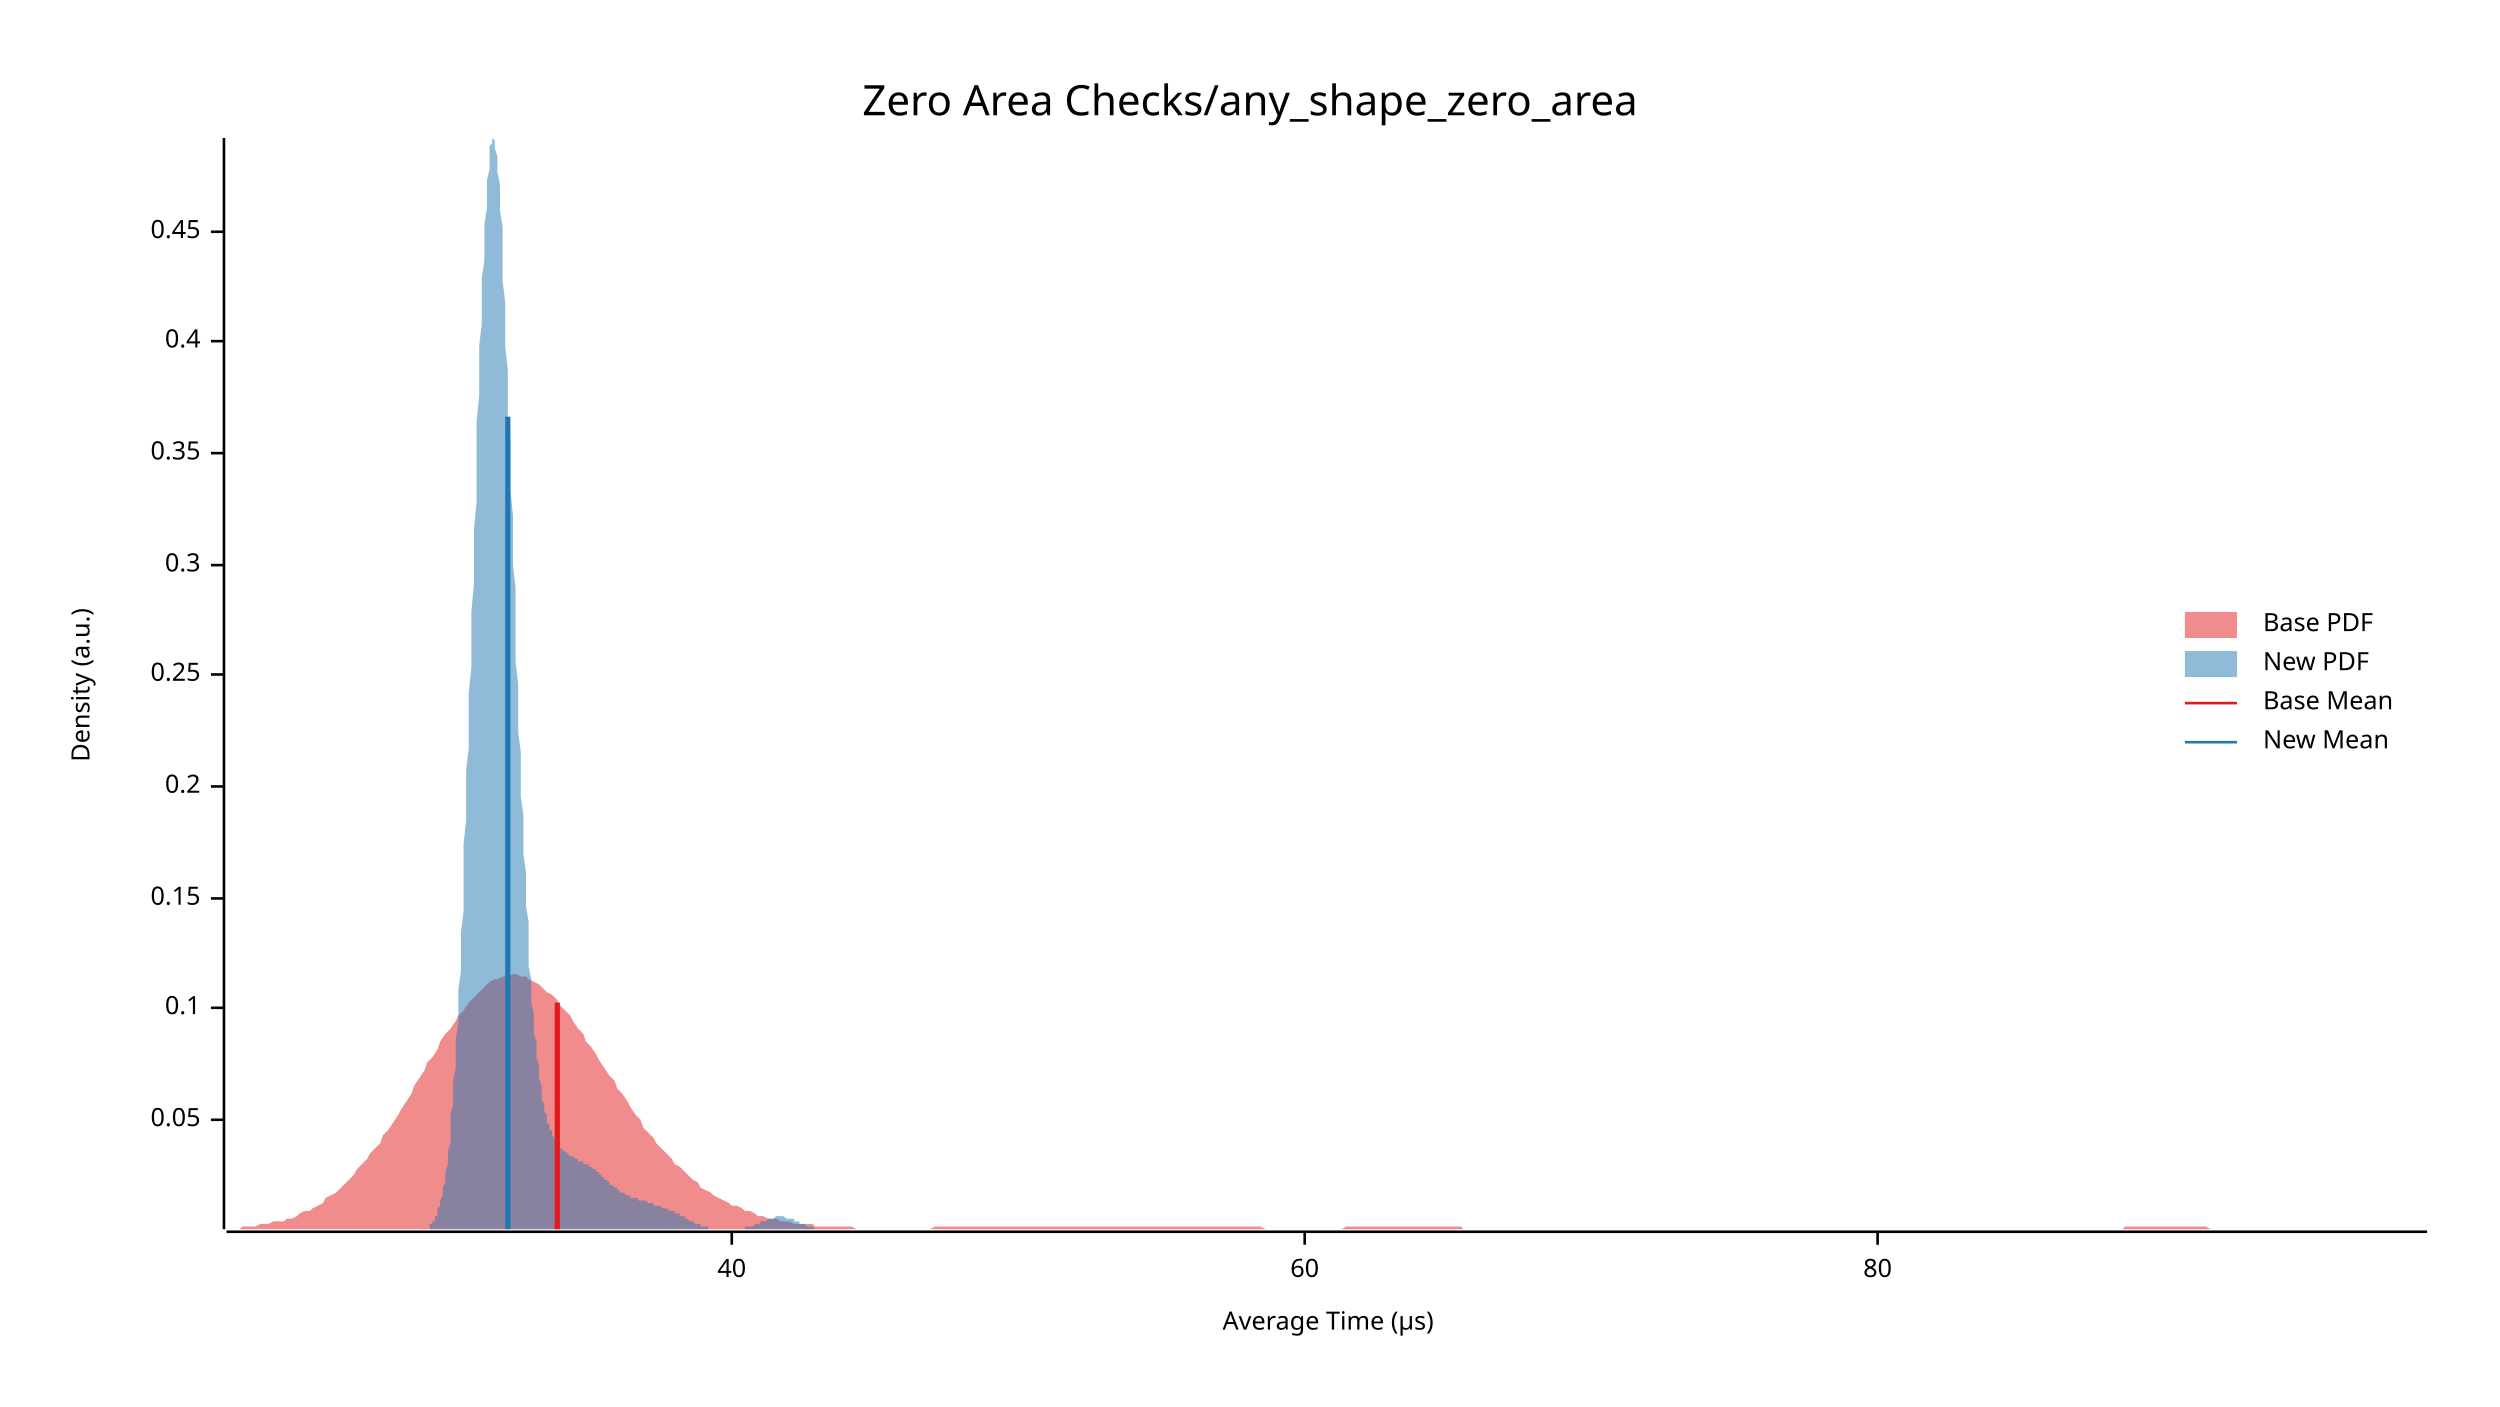
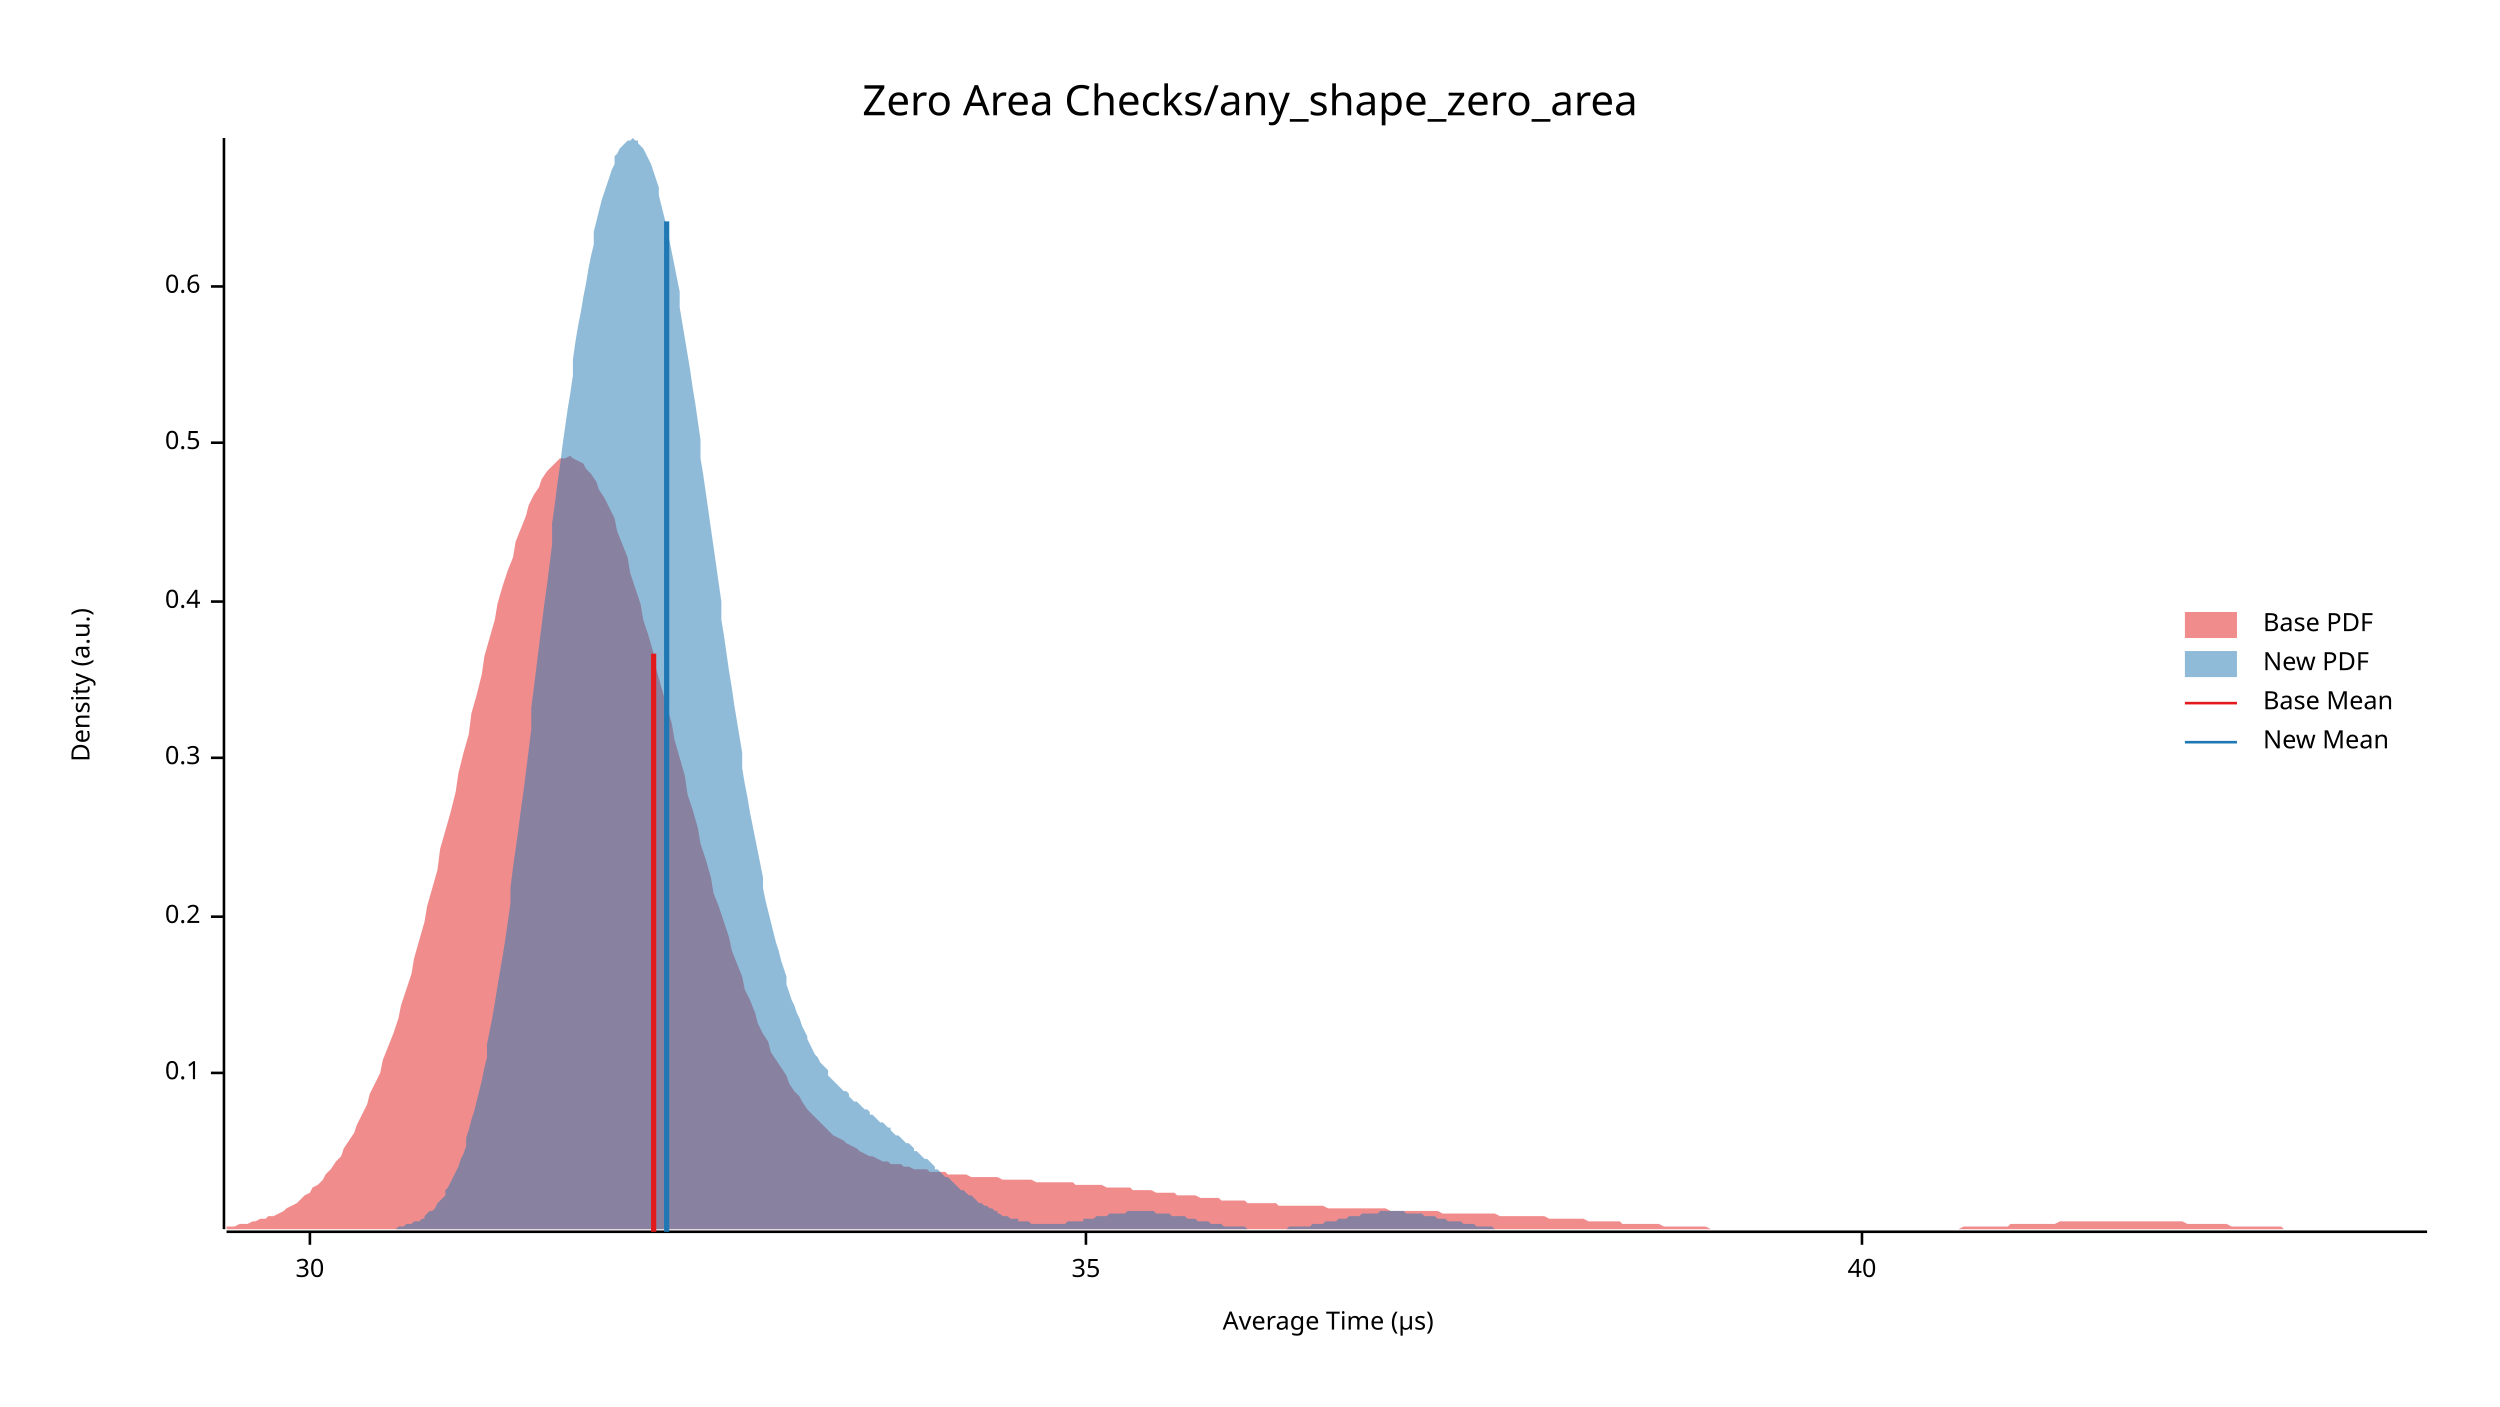
<svg xmlns="http://www.w3.org/2000/svg" width="960" height="540" viewBox="0 0 960 540">
  <text x="480" y="32" dy="0.76em" text-anchor="middle" font-family="sans-serif" font-size="16.129" opacity="1" fill="#000000">
Zero Area Checks/any_shape_zero_area
</text>
  <text x="27" y="263" dy="0.76em" text-anchor="middle" font-family="sans-serif" font-size="9.677" opacity="1" fill="#000000" transform="rotate(270, 27, 263)">
Density (a.u.)
</text>
  <text x="510" y="513" dy="-0.5ex" text-anchor="middle" font-family="sans-serif" font-size="9.677" opacity="1" fill="#000000">
Average Time (µs)
</text>
  <polyline fill="none" opacity="1" stroke="#000000" stroke-width="1" points="86,53 86,472 " />
-   <text x="77" y="430" dy="0.5ex" text-anchor="end" font-family="sans-serif" font-size="9.677" opacity="1" fill="#000000">
- 0.05
- </text>
-   <polyline fill="none" opacity="1" stroke="#000000" stroke-width="1" points="81,430 86,430 " />
-   <text x="77" y="387" dy="0.5ex" text-anchor="end" font-family="sans-serif" font-size="9.677" opacity="1" fill="#000000">
+   <text x="77" y="412" dy="0.5ex" text-anchor="end" font-family="sans-serif" font-size="9.677" opacity="1" fill="#000000">
0.1
</text>
-   <polyline fill="none" opacity="1" stroke="#000000" stroke-width="1" points="81,387 86,387 " />
-   <text x="77" y="345" dy="0.5ex" text-anchor="end" font-family="sans-serif" font-size="9.677" opacity="1" fill="#000000">
- 0.15
- </text>
-   <polyline fill="none" opacity="1" stroke="#000000" stroke-width="1" points="81,345 86,345 " />
-   <text x="77" y="302" dy="0.5ex" text-anchor="end" font-family="sans-serif" font-size="9.677" opacity="1" fill="#000000">
+   <polyline fill="none" opacity="1" stroke="#000000" stroke-width="1" points="81,412 86,412 " />
+   <text x="77" y="352" dy="0.5ex" text-anchor="end" font-family="sans-serif" font-size="9.677" opacity="1" fill="#000000">
0.2
</text>
-   <polyline fill="none" opacity="1" stroke="#000000" stroke-width="1" points="81,302 86,302 " />
-   <text x="77" y="259" dy="0.5ex" text-anchor="end" font-family="sans-serif" font-size="9.677" opacity="1" fill="#000000">
- 0.25
- </text>
-   <polyline fill="none" opacity="1" stroke="#000000" stroke-width="1" points="81,259 86,259 " />
-   <text x="77" y="217" dy="0.5ex" text-anchor="end" font-family="sans-serif" font-size="9.677" opacity="1" fill="#000000">
+   <polyline fill="none" opacity="1" stroke="#000000" stroke-width="1" points="81,352 86,352 " />
+   <text x="77" y="291" dy="0.5ex" text-anchor="end" font-family="sans-serif" font-size="9.677" opacity="1" fill="#000000">
0.3
</text>
-   <polyline fill="none" opacity="1" stroke="#000000" stroke-width="1" points="81,217 86,217 " />
-   <text x="77" y="174" dy="0.5ex" text-anchor="end" font-family="sans-serif" font-size="9.677" opacity="1" fill="#000000">
- 0.35
- </text>
-   <polyline fill="none" opacity="1" stroke="#000000" stroke-width="1" points="81,174 86,174 " />
-   <text x="77" y="131" dy="0.5ex" text-anchor="end" font-family="sans-serif" font-size="9.677" opacity="1" fill="#000000">
+   <polyline fill="none" opacity="1" stroke="#000000" stroke-width="1" points="81,291 86,291 " />
+   <text x="77" y="231" dy="0.5ex" text-anchor="end" font-family="sans-serif" font-size="9.677" opacity="1" fill="#000000">
0.4
</text>
-   <polyline fill="none" opacity="1" stroke="#000000" stroke-width="1" points="81,131 86,131 " />
-   <text x="77" y="89" dy="0.5ex" text-anchor="end" font-family="sans-serif" font-size="9.677" opacity="1" fill="#000000">
- 0.45
+   <polyline fill="none" opacity="1" stroke="#000000" stroke-width="1" points="81,231 86,231 " />
+   <text x="77" y="170" dy="0.5ex" text-anchor="end" font-family="sans-serif" font-size="9.677" opacity="1" fill="#000000">
+ 0.5
</text>
-   <polyline fill="none" opacity="1" stroke="#000000" stroke-width="1" points="81,89 86,89 " />
+   <polyline fill="none" opacity="1" stroke="#000000" stroke-width="1" points="81,170 86,170 " />
+   <text x="77" y="110" dy="0.5ex" text-anchor="end" font-family="sans-serif" font-size="9.677" opacity="1" fill="#000000">
+ 0.6
+ </text>
+   <polyline fill="none" opacity="1" stroke="#000000" stroke-width="1" points="81,110 86,110 " />
  <polyline fill="none" opacity="1" stroke="#000000" stroke-width="1" points="87,473 932,473 " />
-   <text x="281" y="483" dy="0.76em" text-anchor="middle" font-family="sans-serif" font-size="9.677" opacity="1" fill="#000000">
+   <text x="119" y="483" dy="0.76em" text-anchor="middle" font-family="sans-serif" font-size="9.677" opacity="1" fill="#000000">
+ 30
+ </text>
+   <polyline fill="none" opacity="1" stroke="#000000" stroke-width="1" points="119,473 119,478 " />
+   <text x="417" y="483" dy="0.76em" text-anchor="middle" font-family="sans-serif" font-size="9.677" opacity="1" fill="#000000">
+ 35
+ </text>
+   <polyline fill="none" opacity="1" stroke="#000000" stroke-width="1" points="417,473 417,478 " />
+   <text x="715" y="483" dy="0.76em" text-anchor="middle" font-family="sans-serif" font-size="9.677" opacity="1" fill="#000000">
40
</text>
-   <polyline fill="none" opacity="1" stroke="#000000" stroke-width="1" points="281,473 281,478 " />
-   <text x="501" y="483" dy="0.76em" text-anchor="middle" font-family="sans-serif" font-size="9.677" opacity="1" fill="#000000">
- 60
- </text>
-   <polyline fill="none" opacity="1" stroke="#000000" stroke-width="1" points="501,473 501,478 " />
-   <text x="721" y="483" dy="0.76em" text-anchor="middle" font-family="sans-serif" font-size="9.677" opacity="1" fill="#000000">
- 80
- </text>
-   <polyline fill="none" opacity="1" stroke="#000000" stroke-width="1" points="721,473 721,478 " />
-   <polygon opacity="0.5" fill="#E31A1C" points="87,472 88,472 90,472 92,472 93,471 95,471 97,471 98,471 100,470 102,470 103,470 105,469 107,469 109,469 110,468 112,468 114,467 115,466 117,465 119,465 120,464 122,463 124,462 125,460 127,459 129,458 131,456 132,455 134,453 136,451 137,449 139,447 141,445 142,443 144,441 146,439 147,436 149,434 151,431 153,428 154,426 156,423 158,420 159,417 161,414 163,411 164,408 166,406 168,403 169,400 171,397 173,395 175,392 176,390 178,388 180,385 181,384 183,382 185,380 186,379 188,377 190,376 191,376 193,375 195,375 197,374 198,374 200,375 202,375 203,376 205,377 207,378 208,379 210,381 212,382 214,384 215,386 217,388 219,390 220,392 222,395 224,397 225,400 227,402 229,405 230,407 232,410 234,413 236,415 237,418 239,420 241,423 242,425 244,428 246,430 247,433 249,435 251,437 252,439 254,441 256,443 258,445 259,447 261,448 263,450 264,451 266,453 268,454 269,456 271,457 273,458 274,459 276,460 278,461 280,462 281,463 283,463 285,464 286,465 288,465 290,466 291,467 293,467 295,468 296,468 298,468 300,469 302,469 303,469 305,470 307,470 308,470 310,470 312,470 313,471 315,471 317,471 318,471 320,471 322,471 324,471 325,471 327,471 329,472 330,472 332,472 334,472 335,472 337,472 339,472 341,472 342,472 344,472 346,472 347,472 349,472 351,472 352,472 354,472 356,472 357,472 359,471 361,471 363,471 364,471 366,471 368,471 369,471 371,471 373,471 374,471 376,471 378,471 379,471 381,471 383,471 385,471 386,471 388,471 390,471 391,471 393,471 395,471 396,471 398,471 400,471 401,471 403,471 405,471 407,471 408,471 410,471 412,471 413,471 415,471 417,471 418,471 420,471 422,471 423,471 425,471 427,471 429,471 430,471 432,471 434,471 435,471 437,471 439,471 440,471 442,471 444,471 445,471 447,471 449,471 451,471 452,471 454,471 456,471 457,471 459,471 461,471 462,471 464,471 466,471 468,471 469,471 471,471 473,471 474,471 476,471 478,471 479,471 481,471 483,471 484,471 486,472 488,472 490,472 491,472 493,472 495,472 496,472 498,472 500,472 501,472 503,472 505,472 506,472 508,472 510,472 512,472 513,472 515,472 517,471 518,471 520,471 522,471 523,471 525,471 527,471 528,471 530,471 532,471 534,471 535,471 537,471 539,471 540,471 542,471 544,471 545,471 547,471 549,471 550,471 552,471 554,471 556,471 557,471 559,471 561,471 562,472 564,472 566,472 567,472 569,472 571,472 573,472 574,472 576,472 578,472 579,472 581,472 583,472 584,472 586,472 588,472 589,472 591,472 593,472 595,472 596,472 598,472 600,472 601,472 603,472 605,472 606,472 608,472 610,472 611,472 613,472 615,472 617,472 618,472 620,472 622,472 623,472 625,472 627,472 628,472 630,472 632,472 633,472 635,472 637,472 639,472 640,472 642,472 644,472 645,472 647,472 649,472 650,472 652,472 654,472 655,472 657,472 659,472 661,472 662,472 664,472 666,472 667,472 669,472 671,472 672,472 674,472 676,472 677,472 679,472 681,472 683,472 684,472 686,472 688,472 689,472 691,472 693,472 694,472 696,472 698,472 700,472 701,472 703,472 705,472 706,472 708,472 710,472 711,472 713,472 715,472 716,472 718,472 720,472 722,472 723,472 725,472 727,472 728,472 730,472 732,472 733,472 735,472 737,472 738,472 740,472 742,472 744,472 745,472 747,472 749,472 750,472 752,472 754,472 755,472 757,472 759,472 760,472 762,472 764,472 766,472 767,472 769,472 771,472 772,472 774,472 776,472 777,472 779,472 781,472 782,472 784,472 786,472 788,472 789,472 791,472 793,472 794,472 796,472 798,472 799,472 801,472 803,472 804,472 806,472 808,472 810,472 811,472 813,472 815,472 816,471 818,471 820,471 821,471 823,471 825,471 827,471 828,471 830,471 832,471 833,471 835,471 837,471 838,471 840,471 842,471 843,471 845,471 847,471 849,472 850,472 852,472 854,472 855,472 857,472 859,472 860,472 862,472 864,472 865,472 867,472 869,472 871,472 872,472 874,472 876,472 877,472 879,472 881,472 882,472 884,472 886,472 887,472 889,472 891,472 893,472 894,472 896,472 898,472 899,472 901,472 903,472 904,472 906,472 908,472 909,472 911,472 913,472 915,472 916,472 918,472 920,472 921,472 923,472 925,472 926,472 928,472 930,472 932,472 932,472 87,472 " />
-   <polygon opacity="0.5" fill="#1F78B4" points="165,470 165,470 166,470 166,469 166,469 167,469 167,468 167,467 168,467 168,466 168,465 168,464 169,463 169,462 169,461 170,459 170,458 170,456 171,454 171,452 171,450 172,447 172,445 172,442 173,439 173,435 173,432 173,428 174,424 174,419 174,415 175,410 175,404 175,399 176,393 176,386 176,380 177,373 177,366 177,358 178,350 178,342 178,333 178,324 179,315 179,306 179,296 180,287 180,276 180,266 181,256 181,245 181,235 182,224 182,214 182,203 183,193 183,182 183,172 183,162 184,152 184,142 184,133 185,124 185,116 185,107 186,100 186,93 186,86 187,80 187,74 187,69 188,65 188,61 188,58 188,56 189,55 189,54 189,53 190,54 190,55 190,57 191,60 191,63 191,66 192,71 192,76 192,81 193,87 193,94 193,101 193,108 194,116 194,124 194,133 195,142 195,151 195,160 196,169 196,178 196,188 197,198 197,207 197,217 198,226 198,236 198,245 198,254 199,263 199,272 199,281 200,289 200,298 200,306 201,313 201,321 201,328 202,335 202,342 202,348 203,354 203,360 203,365 203,371 204,376 204,380 204,385 205,389 205,393 205,397 206,400 206,403 206,406 207,409 207,412 207,414 208,417 208,419 208,421 208,422 209,424 209,426 209,427 210,428 210,430 210,431 211,432 211,433 211,434 212,434 212,435 212,436 213,437 213,437 213,438 213,438 214,439 214,439 214,440 215,440 215,440 215,441 216,441 216,441 216,442 217,442 217,442 217,442 218,443 218,443 218,443 218,443 219,444 219,444 219,444 220,444 220,444 220,444 221,445 221,445 221,445 222,445 222,445 222,446 223,446 223,446 223,446 224,446 224,446 224,447 224,447 225,447 225,447 225,447 226,447 226,448 226,448 227,448 227,448 227,448 228,449 228,449 228,449 229,449 229,450 229,450 229,450 230,450 230,451 230,451 231,451 231,451 231,452 232,452 232,452 232,453 233,453 233,453 233,453 234,454 234,454 234,454 234,455 235,455 235,455 235,455 236,456 236,456 236,456 237,456 237,457 237,457 238,457 238,457 238,458 239,458 239,458 239,458 239,458 240,458 240,459 240,459 241,459 241,459 241,459 242,459 242,459 242,460 243,460 243,460 243,460 244,460 244,460 244,460 244,460 245,460 245,460 245,461 246,461 246,461 246,461 247,461 247,461 247,461 248,461 248,461 248,461 249,462 249,462 249,462 249,462 250,462 250,462 250,462 251,462 251,462 251,463 252,463 252,463 252,463 253,463 253,463 253,463 254,463 254,464 254,464 254,464 255,464 255,464 255,464 256,464 256,464 256,464 257,465 257,465 257,465 258,465 258,465 258,465 259,465 259,466 259,466 259,466 260,466 260,466 260,466 261,466 261,467 261,467 262,467 262,467 262,467 263,467 263,468 263,468 264,468 264,468 264,468 264,468 265,469 265,469 265,469 266,469 266,469 266,469 267,470 267,470 267,470 268,470 268,470 268,470 269,470 269,471 269,471 269,471 270,471 270,471 270,471 271,471 271,471 271,471 272,471 272,472 272,472 273,472 273,472 273,472 274,472 274,472 274,472 275,472 275,472 275,472 275,472 276,472 276,472 276,472 277,472 277,472 277,472 278,472 278,472 278,472 279,472 279,472 279,472 280,472 280,472 280,472 280,472 281,472 281,472 281,472 282,472 282,472 282,472 283,472 283,472 283,472 284,472 284,472 284,472 285,472 285,472 285,472 285,472 286,472 286,472 286,471 287,471 287,471 287,471 288,471 288,471 288,471 289,471 289,471 289,471 290,470 290,470 290,470 290,470 291,470 291,470 291,470 292,470 292,469 292,469 293,469 293,469 293,469 294,469 294,469 294,469 295,468 295,468 295,468 295,468 296,468 296,468 296,468 297,468 297,468 297,468 298,467 298,467 298,467 299,467 299,467 299,467 300,467 300,467 300,467 300,467 301,467 301,467 301,467 302,468 302,468 302,468 303,468 303,468 303,468 304,468 304,468 304,468 305,468 305,469 305,469 305,469 306,469 306,469 306,469 307,469 307,470 307,470 308,470 308,470 308,470 309,470 309,470 309,470 310,471 310,471 310,471 310,471 311,471 311,471 311,471 312,471 312,471 312,471 313,472 313,472 313,472 314,472 314,472 314,472 315,472 315,472 315,472 315,472 316,472 316,472 316,472 317,472 317,472 317,472 318,472 318,472 318,472 319,472 319,472 319,472 320,472 320,472 320,472 320,472 321,472 321,472 321,472 165,472 " />
-   <polyline fill="none" opacity="1" stroke="#E31A1C" stroke-width="2" points="214,472 214,385 " />
-   <polyline fill="none" opacity="1" stroke="#1F78B4" stroke-width="2" points="195,472 195,160 " />
+   <polyline fill="none" opacity="1" stroke="#000000" stroke-width="1" points="715,473 715,478 " />
+   <polygon opacity="0.5" fill="#E31A1C" points="87,471 88,471 90,471 92,470 93,470 95,470 97,469 98,469 100,468 102,468 103,467 105,467 107,466 109,465 110,464 112,463 114,462 115,461 117,459 119,458 120,456 122,455 124,453 125,451 127,449 129,446 131,444 132,441 134,438 136,435 137,432 139,428 141,424 142,420 144,416 146,412 147,407 149,402 151,397 153,391 154,386 156,380 158,374 159,368 161,361 163,354 164,348 166,341 168,334 169,326 171,319 173,312 175,304 176,297 178,289 180,282 181,274 183,267 185,259 186,252 188,245 190,238 191,232 193,225 195,219 197,214 198,208 200,203 202,198 203,194 205,190 207,187 208,184 210,181 212,179 214,177 215,176 217,176 219,175 220,176 222,177 224,178 225,180 227,182 229,185 230,188 232,191 234,195 236,199 237,204 239,209 241,214 242,220 244,226 246,232 247,238 249,244 251,251 252,257 254,264 256,271 258,278 259,284 261,291 263,298 264,305 266,311 268,318 269,324 271,330 273,337 274,343 276,348 278,354 280,360 281,365 283,370 285,375 286,380 288,384 290,389 291,393 293,397 295,400 296,404 298,407 300,410 302,413 303,416 305,419 307,421 308,423 310,426 312,428 313,429 315,431 317,433 318,434 320,436 322,437 324,438 325,439 327,440 329,441 330,442 332,443 334,444 335,444 337,445 339,446 341,446 342,447 344,447 346,447 347,448 349,448 351,449 352,449 354,449 356,449 357,450 359,450 361,450 363,450 364,451 366,451 368,451 369,451 371,451 373,452 374,452 376,452 378,452 379,452 381,452 383,452 385,453 386,453 388,453 390,453 391,453 393,453 395,453 396,453 398,454 400,454 401,454 403,454 405,454 407,454 408,454 410,454 412,454 413,455 415,455 417,455 418,455 420,455 422,455 423,455 425,456 427,456 429,456 430,456 432,456 434,456 435,457 437,457 439,457 440,457 442,457 444,458 445,458 447,458 449,458 451,458 452,459 454,459 456,459 457,459 459,459 461,460 462,460 464,460 466,460 468,460 469,461 471,461 473,461 474,461 476,461 478,461 479,462 481,462 483,462 484,462 486,462 488,462 490,462 491,463 493,463 495,463 496,463 498,463 500,463 501,463 503,463 505,463 506,463 508,463 510,464 512,464 513,464 515,464 517,464 518,464 520,464 522,464 523,464 525,464 527,464 528,464 530,464 532,464 534,465 535,465 537,465 539,465 540,465 542,465 544,465 545,465 547,465 549,465 550,465 552,465 554,466 556,466 557,466 559,466 561,466 562,466 564,466 566,466 567,466 569,466 571,466 573,466 574,466 576,467 578,467 579,467 581,467 583,467 584,467 586,467 588,467 589,467 591,467 593,467 595,468 596,468 598,468 600,468 601,468 603,468 605,468 606,468 608,468 610,469 611,469 613,469 615,469 617,469 618,469 620,469 622,469 623,470 625,470 627,470 628,470 630,470 632,470 633,470 635,470 637,470 639,471 640,471 642,471 644,471 645,471 647,471 649,471 650,471 652,471 654,471 655,471 657,472 659,472 661,472 662,472 664,472 666,472 667,472 669,472 671,472 672,472 674,472 676,472 677,472 679,472 681,472 683,472 684,472 686,472 688,472 689,472 691,472 693,472 694,472 696,472 698,472 700,472 701,472 703,472 705,472 706,472 708,472 710,472 711,472 713,472 715,472 716,472 718,472 720,472 722,472 723,472 725,472 727,472 728,472 730,472 732,472 733,472 735,472 737,472 738,472 740,472 742,472 744,472 745,472 747,472 749,472 750,472 752,472 754,471 755,471 757,471 759,471 760,471 762,471 764,471 766,471 767,471 769,471 771,471 772,470 774,470 776,470 777,470 779,470 781,470 782,470 784,470 786,470 788,470 789,470 791,469 793,469 794,469 796,469 798,469 799,469 801,469 803,469 804,469 806,469 808,469 810,469 811,469 813,469 815,469 816,469 818,469 820,469 821,469 823,469 825,469 827,469 828,469 830,469 832,469 833,469 835,469 837,469 838,469 840,470 842,470 843,470 845,470 847,470 849,470 850,470 852,470 854,470 855,470 857,471 859,471 860,471 862,471 864,471 865,471 867,471 869,471 871,471 872,471 874,471 876,471 877,472 879,472 881,472 882,472 884,472 886,472 887,472 889,472 891,472 893,472 894,472 896,472 898,472 899,472 901,472 903,472 904,472 906,472 908,472 909,472 911,472 913,472 915,472 916,472 918,472 920,472 921,472 923,472 925,472 926,472 928,472 930,472 932,472 932,472 87,472 " />
+   <polygon opacity="0.5" fill="#1F78B4" points="149,472 150,472 151,472 152,472 153,471 154,471 155,471 155,471 156,470 157,470 158,470 159,469 160,469 161,469 162,468 163,468 163,467 164,466 165,465 166,465 167,464 168,462 169,461 170,460 171,459 171,457 172,456 173,454 174,452 175,450 176,448 177,445 178,443 179,440 179,437 180,434 181,430 182,427 183,423 184,419 185,415 186,410 187,406 187,401 188,396 189,391 190,385 191,379 192,373 193,367 194,361 195,354 196,347 196,341 197,333 198,326 199,319 200,311 201,304 202,296 203,288 204,280 204,272 205,264 206,256 207,248 208,240 209,232 210,225 211,217 212,209 212,201 213,194 214,186 215,179 216,171 217,164 218,157 219,151 220,144 220,138 221,131 222,125 223,120 224,114 225,109 226,103 227,98 228,94 228,89 229,85 230,81 231,77 232,74 233,71 234,68 235,65 236,63 236,60 237,59 238,57 239,56 240,55 241,54 242,54 243,53 244,54 245,54 245,55 246,56 247,57 248,59 249,61 250,63 251,66 252,69 253,72 253,75 254,79 255,83 256,87 257,92 258,97 259,102 260,107 261,112 261,118 262,124 263,130 264,136 265,142 266,149 267,155 268,162 269,169 269,176 270,182 271,189 272,196 273,203 274,210 275,217 276,224 277,231 277,238 278,244 279,251 280,258 281,264 282,271 283,277 284,283 285,289 285,295 286,301 287,306 288,312 289,317 290,322 291,327 292,332 293,337 293,341 294,346 295,350 296,354 297,358 298,362 299,365 300,369 301,372 302,375 302,378 303,381 304,384 305,386 306,389 307,391 308,394 309,396 310,398 310,399 311,401 312,403 313,405 314,406 315,408 316,409 317,410 318,411 318,413 319,414 320,415 321,416 322,417 323,418 324,419 325,419 326,420 326,421 327,422 328,423 329,423 330,424 331,425 332,426 333,426 334,427 334,428 335,428 336,429 337,430 338,431 339,431 340,432 341,433 342,433 342,434 343,435 344,436 345,436 346,437 347,438 348,439 349,439 350,440 351,441 351,442 352,442 353,443 354,444 355,445 356,445 357,446 358,447 359,448 359,449 360,449 361,450 362,451 363,452 364,452 365,453 366,454 367,455 367,455 368,456 369,457 370,457 371,458 372,459 373,459 374,460 375,461 375,461 376,462 377,462 378,463 379,463 380,464 381,464 382,465 383,465 383,466 384,466 385,467 386,467 387,467 388,468 389,468 390,468 391,468 391,469 392,469 393,469 394,469 395,469 396,470 397,470 398,470 399,470 400,470 400,470 401,470 402,470 403,470 404,470 405,470 406,470 407,470 408,470 408,470 409,470 410,469 411,469 412,469 413,469 414,469 415,469 416,469 416,468 417,468 418,468 419,468 420,468 421,467 422,467 423,467 424,467 424,467 425,467 426,466 427,466 428,466 429,466 430,466 431,466 432,466 432,466 433,465 434,465 435,465 436,465 437,465 438,465 439,465 440,465 440,465 441,465 442,465 443,465 444,466 445,466 446,466 447,466 448,466 448,466 449,466 450,467 451,467 452,467 453,467 454,467 455,467 456,468 457,468 457,468 458,468 459,468 460,469 461,469 462,469 463,469 464,469 465,470 465,470 466,470 467,470 468,470 469,470 470,471 471,471 472,471 473,471 473,471 474,471 475,471 476,471 477,471 478,471 479,472 480,472 481,472 481,472 482,472 483,472 484,472 485,472 486,472 487,472 488,472 489,472 489,472 490,472 491,472 492,472 493,472 494,472 495,471 496,471 497,471 497,471 498,471 499,471 500,471 501,471 502,471 503,471 504,470 505,470 506,470 506,470 507,470 508,470 509,469 510,469 511,469 512,469 513,469 514,468 514,468 515,468 516,468 517,468 518,467 519,467 520,467 521,467 522,467 522,467 523,466 524,466 525,466 526,466 527,466 528,466 529,466 530,465 530,465 531,465 532,465 533,465 534,465 535,465 536,465 537,465 538,465 538,465 539,465 540,466 541,466 542,466 543,466 544,466 545,466 546,466 546,466 547,467 548,467 549,467 550,467 551,467 552,468 553,468 554,468 555,468 555,468 556,469 557,469 558,469 559,469 560,469 561,469 562,470 563,470 563,470 564,470 565,470 566,470 567,471 568,471 569,471 570,471 571,471 571,471 572,471 573,471 574,472 575,472 576,472 577,472 578,472 579,472 579,472 580,472 581,472 582,472 583,472 584,472 585,472 586,472 587,472 587,472 588,472 589,472 590,472 591,472 592,472 593,472 594,472 594,472 149,472 " />
+   <polyline fill="none" opacity="1" stroke="#E31A1C" stroke-width="2" points="251,473 251,251 " />
+   <polyline fill="none" opacity="1" stroke="#1F78B4" stroke-width="2" points="256,473 256,85 " />
  <text x="869" y="235" dy="0.76em" text-anchor="start" font-family="sans-serif" font-size="9.677" opacity="1" fill="#000000">
Base PDF
</text>
  <text x="869" y="250" dy="0.76em" text-anchor="start" font-family="sans-serif" font-size="9.677" opacity="1" fill="#000000">
New PDF
</text>
  <text x="869" y="265" dy="0.76em" text-anchor="start" font-family="sans-serif" font-size="9.677" opacity="1" fill="#000000">
Base Mean
</text>
  <text x="869" y="280" dy="0.76em" text-anchor="start" font-family="sans-serif" font-size="9.677" opacity="1" fill="#000000">
New Mean
</text>
  <rect x="839" y="235" width="20" height="10" opacity="0.5" fill="#E31A1C" stroke="none" />
  <rect x="839" y="250" width="20" height="10" opacity="0.5" fill="#1F78B4" stroke="none" />
  <polyline fill="none" opacity="1" stroke="#E31A1C" stroke-width="1" points="839,270 859,270 " />
  <polyline fill="none" opacity="1" stroke="#1F78B4" stroke-width="1" points="839,285 859,285 " />
</svg>
